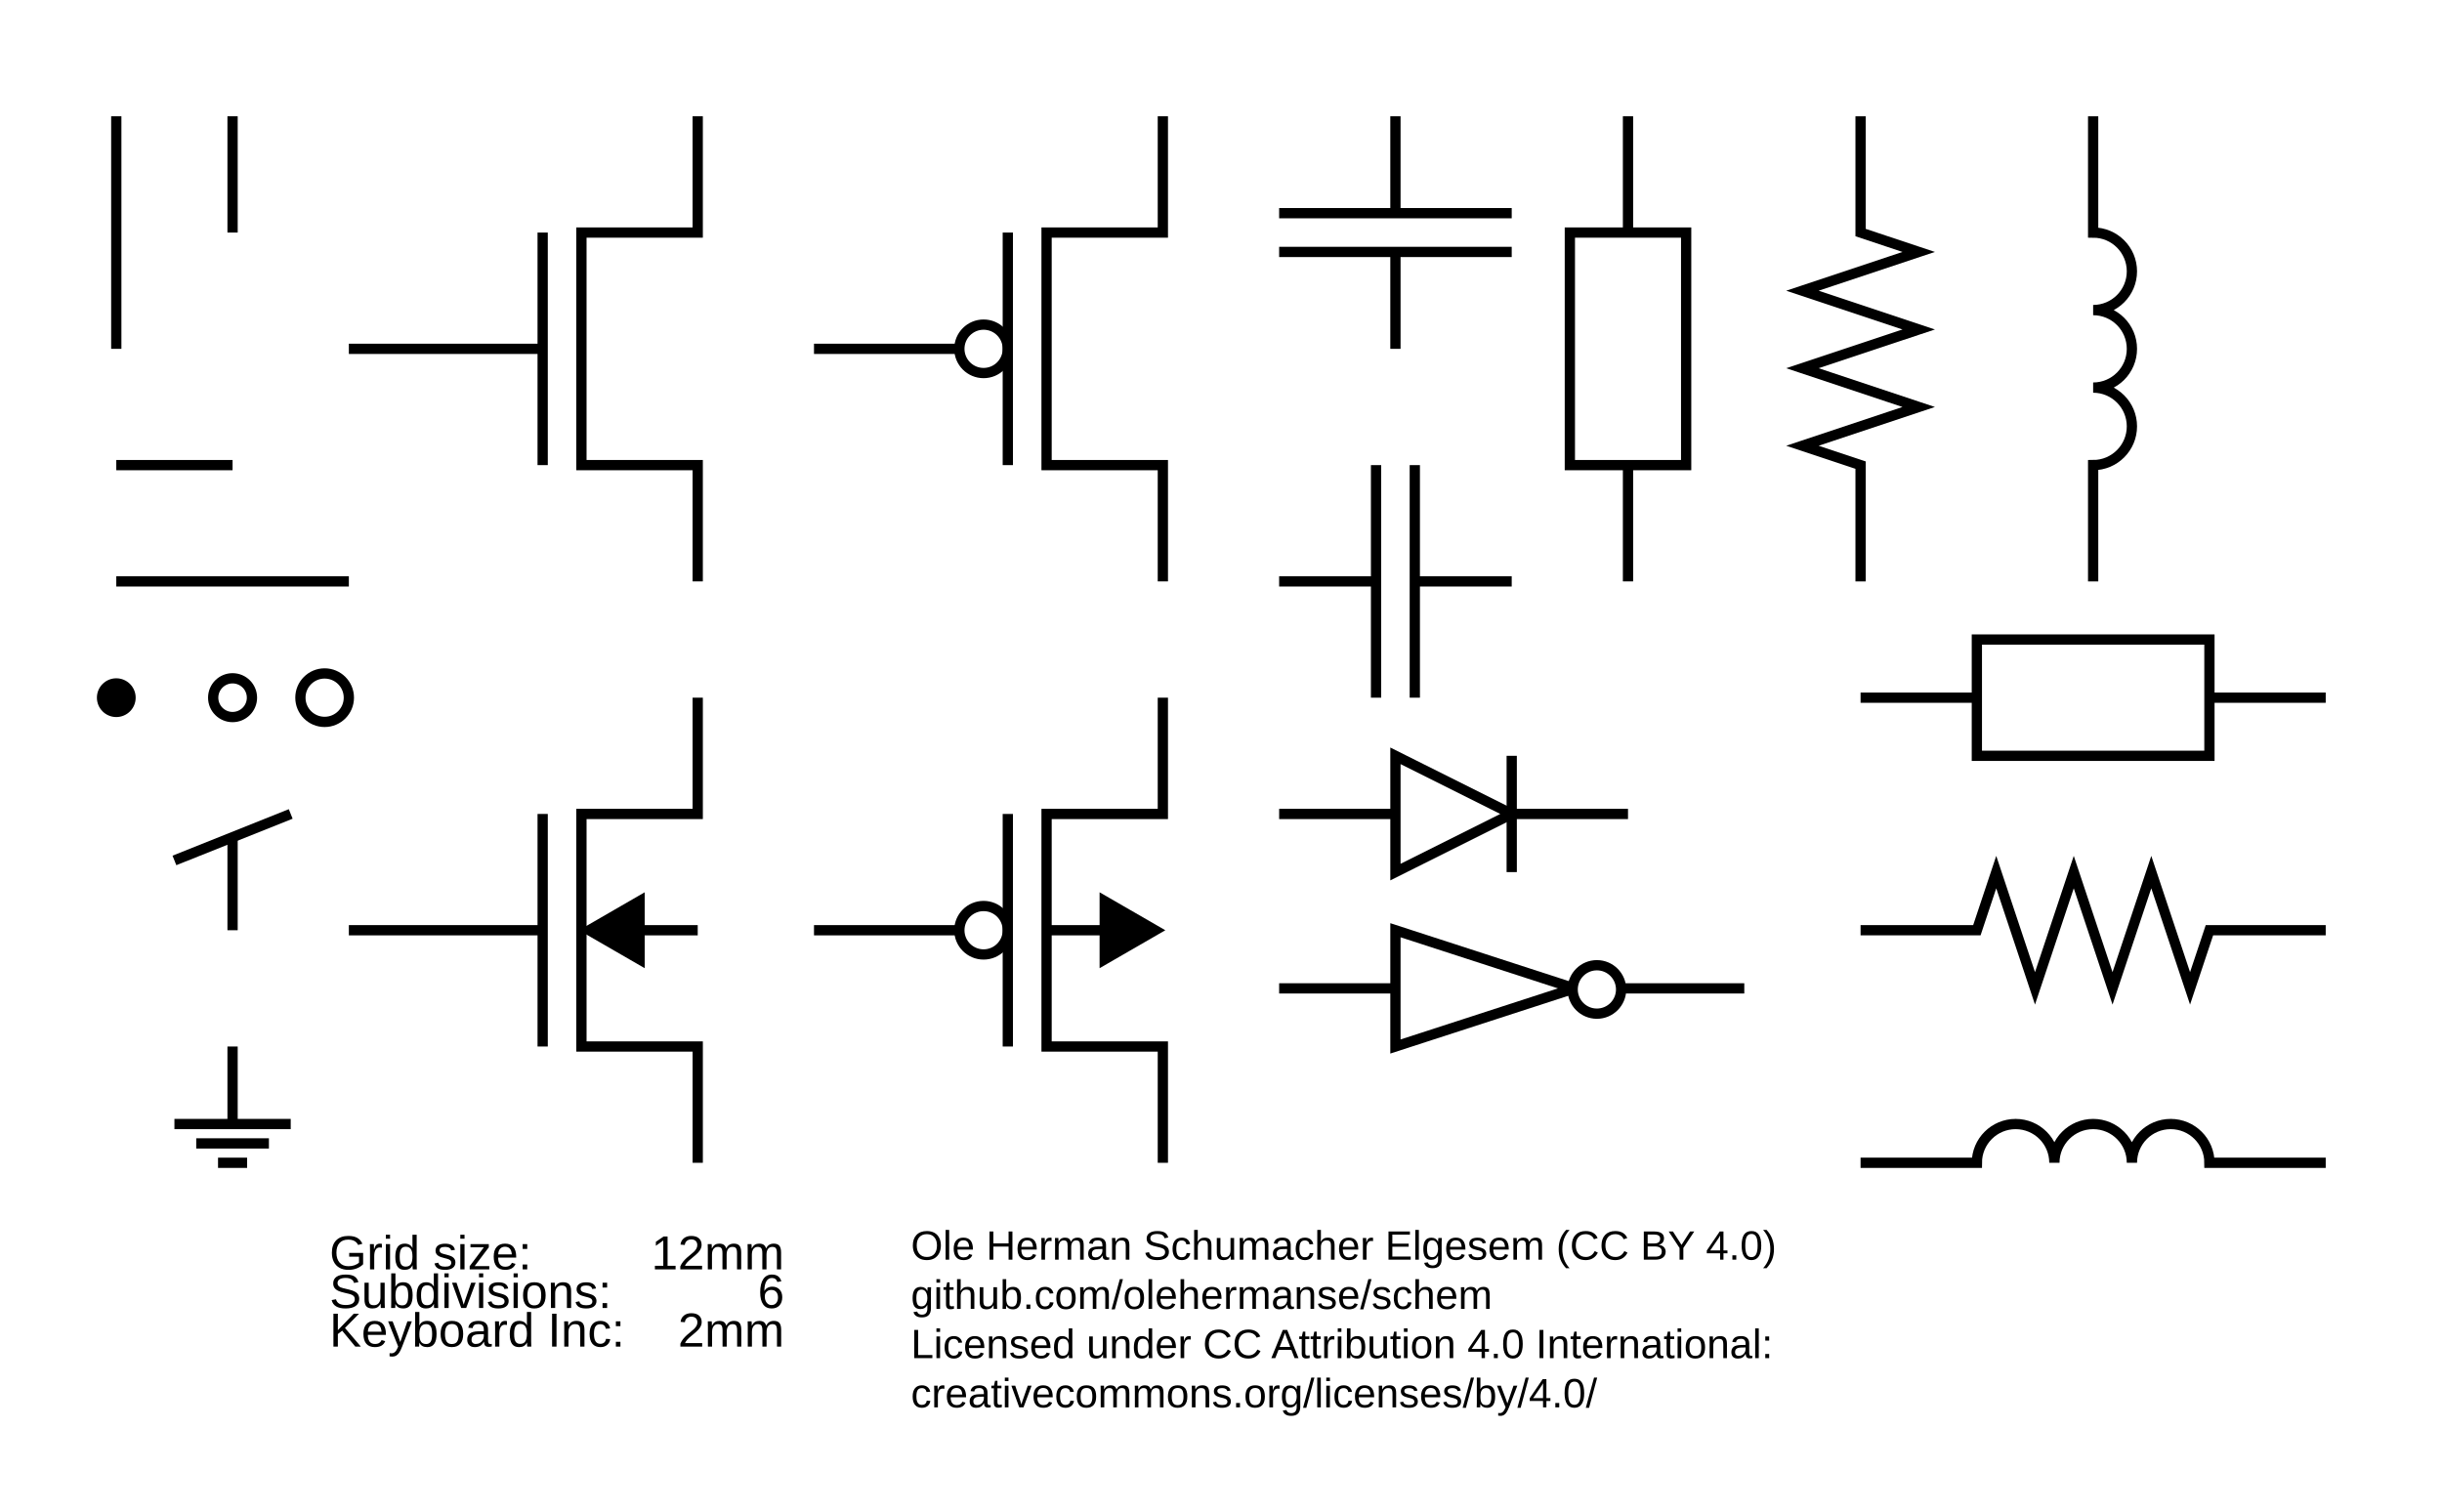
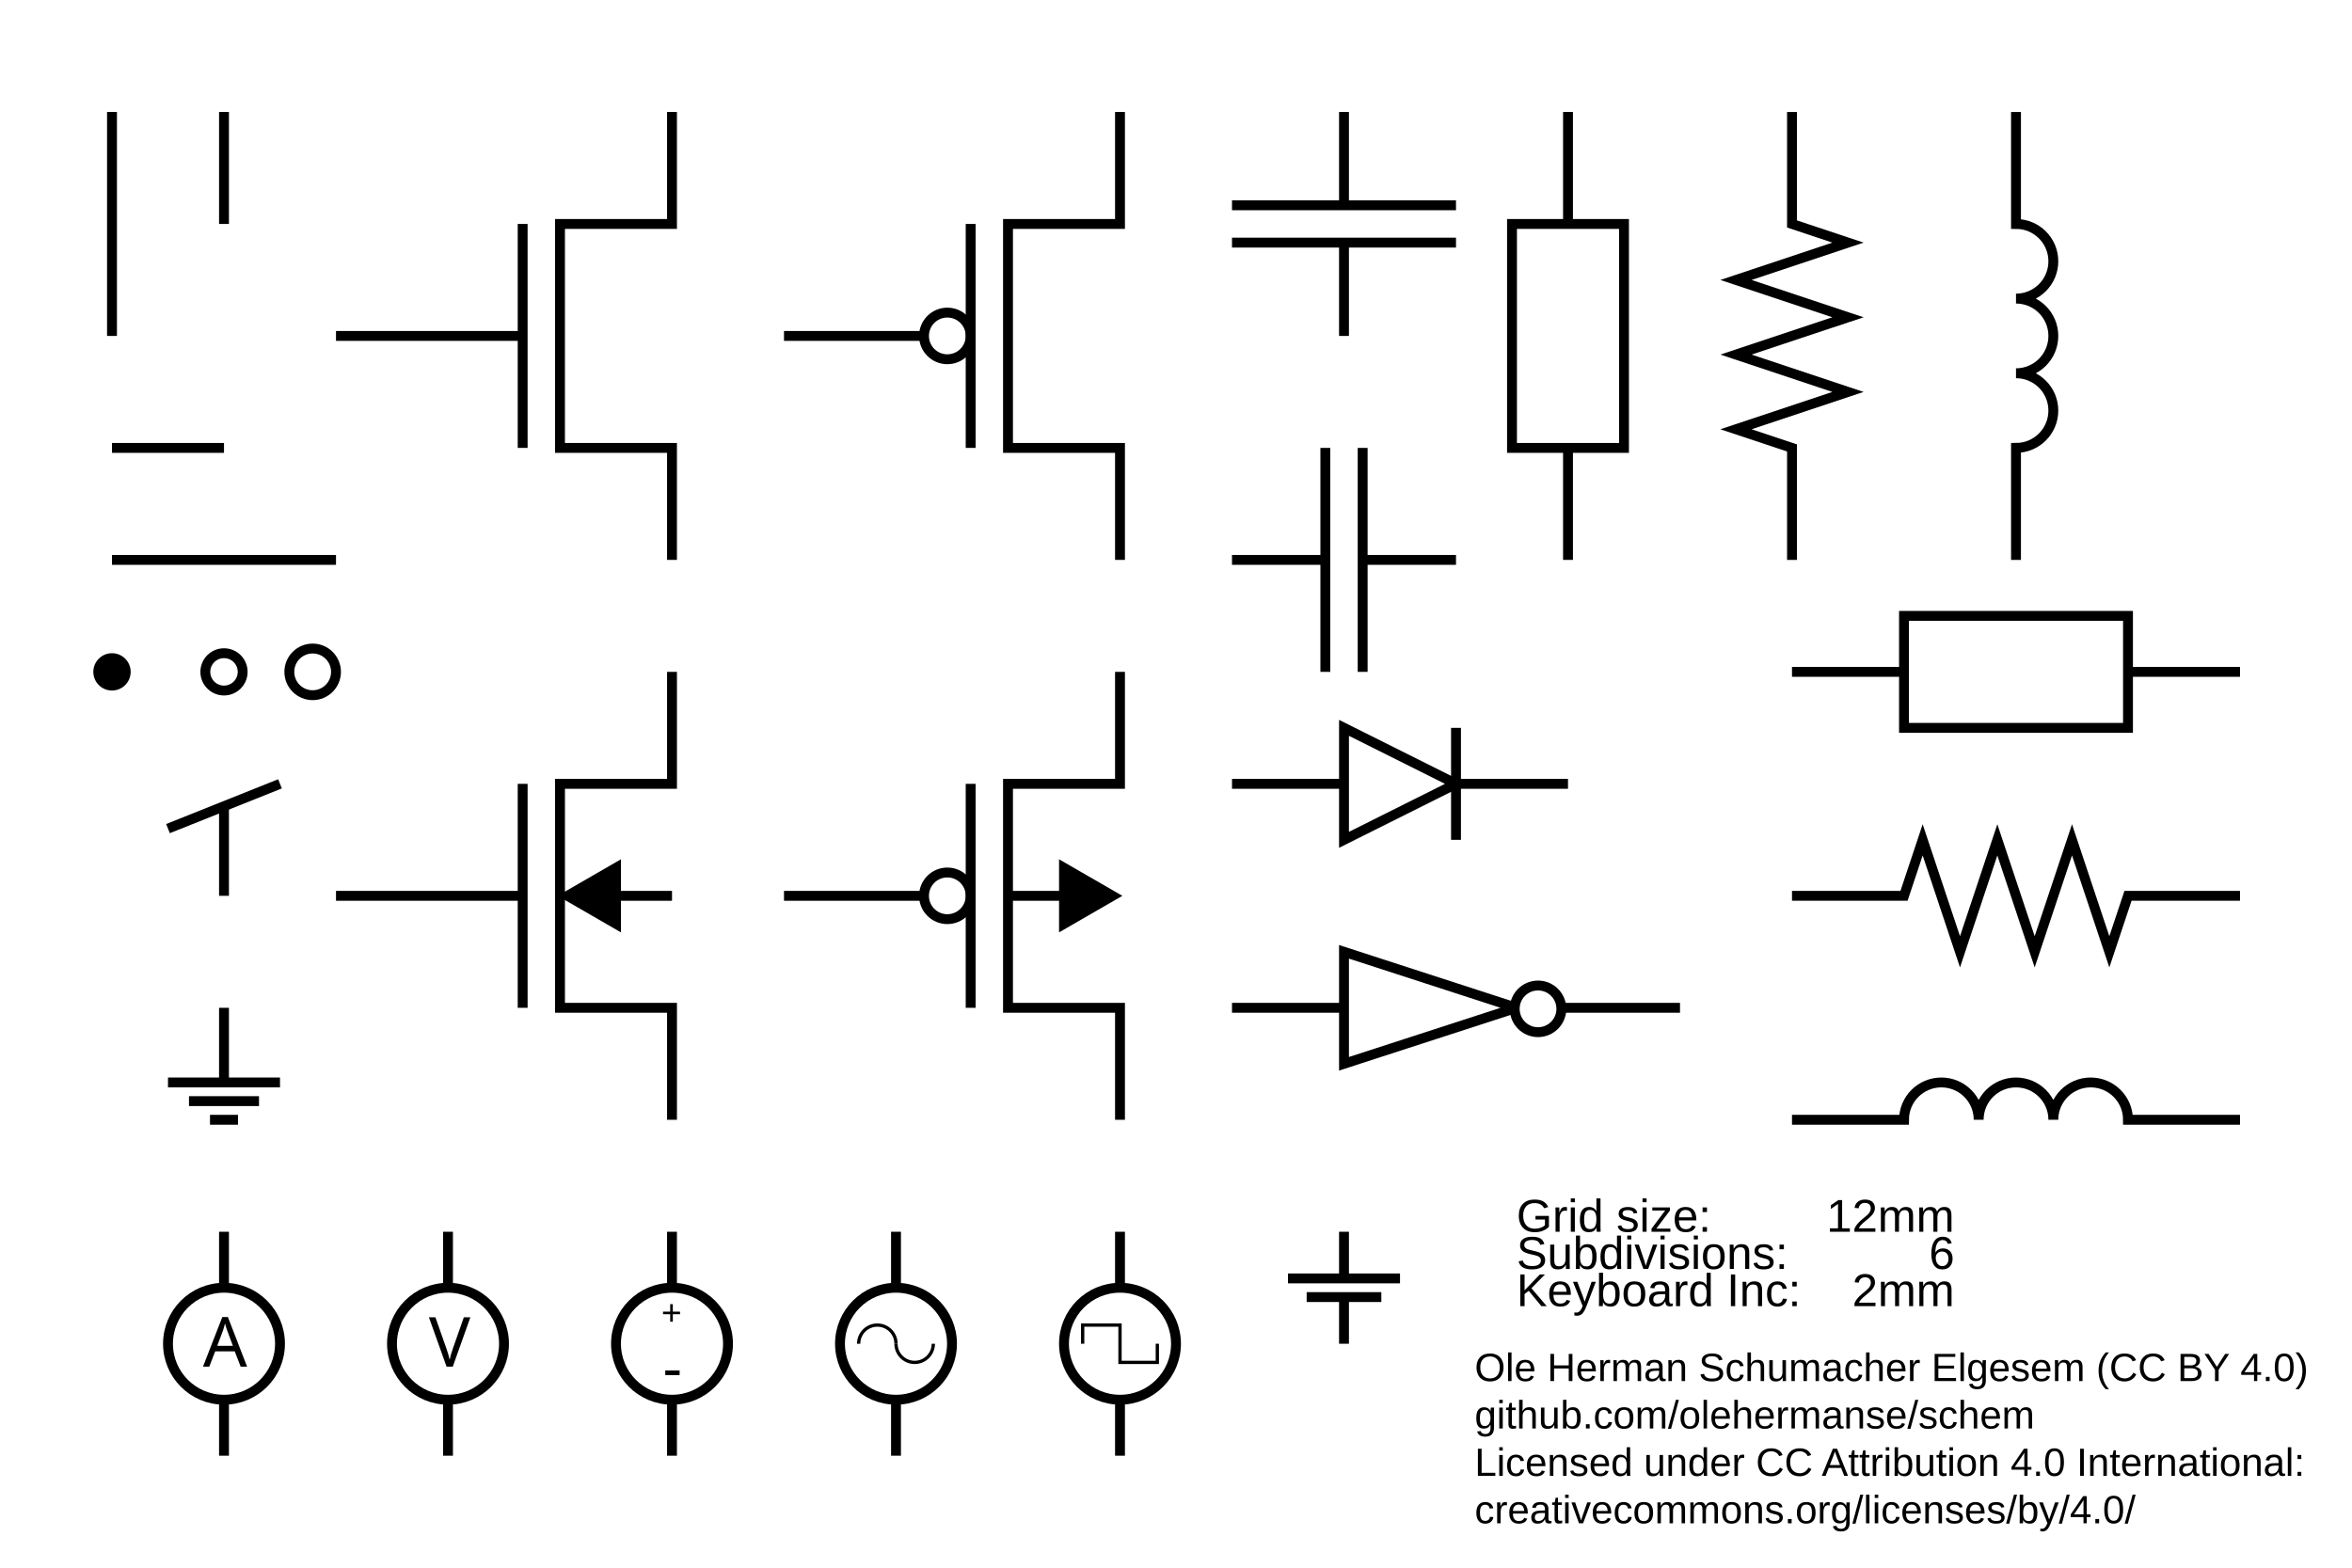
- <svg xmlns="http://www.w3.org/2000/svg" version="1.1" id="Layer_1" x="0px" y="0px" width="714.33px" height="442.204px" viewBox="0 0 714.33 442.204" enable-background="new 0 0 714.33 442.204" xml:space="preserve">
+ <svg xmlns="http://www.w3.org/2000/svg" version="1.1" id="Layer_1" x="0px" y="0px" width="714.33px" height="476.22px" viewBox="0 0 714.33 476.22" enable-background="new 0 0 714.33 476.22" xml:space="preserve">
  <g>
    <path d="M34.011,208.264c-2.297,0-4.165-1.871-4.165-4.17c0-2.299,1.868-4.169,4.165-4.169c2.301,0,4.174,1.87,4.174,4.169   C38.185,206.393,36.312,208.264,34.011,208.264z" />
    <path d="M34.011,201.425c1.475,0,2.674,1.197,2.674,2.669c0,1.472-1.199,2.67-2.674,2.67c-1.469,0-2.665-1.198-2.665-2.67   C31.346,202.622,32.542,201.425,34.011,201.425 M34.011,198.425c-3.125,0-5.665,2.538-5.665,5.669c0,3.131,2.54,5.67,5.665,5.67   c3.134,0,5.674-2.539,5.674-5.67C39.685,200.962,37.145,198.425,34.011,198.425L34.011,198.425z" />
  </g>
-   <text transform="matrix(1 0 0 1 266.457 368.5039)">
+   <text transform="matrix(1 0 0 1 447.873 419.5273)">
    <tspan x="0" y="0" font-family="'Arial'" font-size="12">Ole Herman Schumacher Elgesem (CC BY 4.0) </tspan>
    <tspan x="0" y="14.399" font-family="'Arial'" font-size="12">github.com/olehermanse/schem</tspan>
    <tspan x="0" y="28.799" font-family="'Arial'" font-size="12">Licensed under CC Attribution 4.0 International:</tspan>
    <tspan x="0" y="43.199" font-family="'Arial'" font-size="12">creativecommons.org/licenses/by/4.0/</tspan>
  </text>
  <line fill="none" stroke="#000000" stroke-width="3" stroke-miterlimit="10" x1="68.031" y1="34.016" x2="68.031" y2="68.031" />
  <line fill="none" stroke="#000000" stroke-width="3" stroke-miterlimit="10" x1="34.015" y1="34.015" x2="34.015" y2="102.047" />
  <g>
-     <polyline fill="none" stroke="#000000" stroke-width="3" stroke-miterlimit="10" points="204.094,170.078 204.094,136.062    170.078,136.062 170.078,68.031 204.094,68.031 204.094,34.015  " />
+     <polyline fill="none" stroke="#000000" stroke-width="3" stroke-miterlimit="10" points="204.094,170.078 204.094,136.062   170.078,136.062 170.078,68.031 204.094,68.031 204.094,34.015  " />
    <line fill="none" stroke="#000000" stroke-width="3" stroke-miterlimit="10" x1="158.739" y1="68.031" x2="158.739" y2="136.062" />
    <line fill="none" stroke="#000000" stroke-width="3" stroke-miterlimit="10" x1="158.739" y1="102.046" x2="102.047" y2="102.046" />
  </g>
  <g>
-     <polyline fill="none" stroke="#000000" stroke-width="3" stroke-miterlimit="10" points="340.157,170.078 340.157,136.063    306.142,136.063 306.142,68.031 340.157,68.031 340.157,34.016  " />
+     <polyline fill="none" stroke="#000000" stroke-width="3" stroke-miterlimit="10" points="340.157,170.078 340.157,136.063   306.142,136.063 306.142,68.031 340.157,68.031 340.157,34.016  " />
    <line fill="none" stroke="#000000" stroke-width="3" stroke-miterlimit="10" x1="294.803" y1="68.031" x2="294.803" y2="136.063" />
    <line fill="none" stroke="#000000" stroke-width="3" stroke-miterlimit="10" x1="280.63" y1="102.047" x2="238.11" y2="102.047" />
    <circle fill="none" stroke="#000000" stroke-width="3" stroke-miterlimit="10" cx="287.716" cy="102.046" r="7.086" />
  </g>
  <g>
    <line fill="none" stroke="#000000" stroke-width="3" stroke-miterlimit="10" x1="413.857" y1="136.063" x2="413.857" y2="204.094" />
    <line fill="none" stroke="#000000" stroke-width="3" stroke-miterlimit="10" x1="402.52" y1="136.063" x2="402.52" y2="204.094" />
    <line fill="none" stroke="#000000" stroke-width="3" stroke-miterlimit="10" x1="442.204" y1="170.078" x2="414.204" y2="170.078" />
    <line fill="none" stroke="#000000" stroke-width="3" stroke-miterlimit="10" x1="402.52" y1="170.078" x2="374.173" y2="170.078" />
  </g>
  <g>
    <line fill="none" stroke="#000000" stroke-width="3" stroke-miterlimit="10" x1="374.173" y1="62.361" x2="442.204" y2="62.361" />
    <line fill="none" stroke="#000000" stroke-width="3" stroke-miterlimit="10" x1="374.173" y1="73.7" x2="442.204" y2="73.7" />
    <line fill="none" stroke="#000000" stroke-width="3" stroke-miterlimit="10" x1="408.188" y1="34.015" x2="408.188" y2="62.016" />
    <line fill="none" stroke="#000000" stroke-width="3" stroke-miterlimit="10" x1="408.188" y1="73.7" x2="408.188" y2="102.046" />
  </g>
  <g>
    <line fill="none" stroke="#000000" stroke-width="3" stroke-miterlimit="10" x1="476.221" y1="136.062" x2="476.221" y2="170.078" />
    <line fill="none" stroke="#000000" stroke-width="3" stroke-miterlimit="10" x1="476.221" y1="68.031" x2="476.221" y2="34.015" />
    <rect x="459.213" y="68.031" fill="none" stroke="#000000" stroke-width="3" stroke-miterlimit="10" width="34.016" height="68.031" />
  </g>
  <path fill="none" stroke="#000000" stroke-width="3" stroke-miterlimit="10" d="M73.701,204.093c0,3.132-2.54,5.671-5.673,5.671  c-3.127,0-5.666-2.539-5.666-5.671c0-3.13,2.539-5.668,5.666-5.668C71.161,198.425,73.701,200.962,73.701,204.093z" />
  <g>
    <line fill="none" stroke="#000000" stroke-width="3" stroke-miterlimit="10" x1="72.283" y1="340.157" x2="63.779" y2="340.157" />
    <line fill="none" stroke="#000000" stroke-width="3" stroke-miterlimit="10" x1="78.661" y1="334.487" x2="57.401" y2="334.487" />
    <line fill="none" stroke="#000000" stroke-width="3" stroke-miterlimit="10" x1="68.031" y1="306.143" x2="68.031" y2="328.818" />
    <line fill="none" stroke="#000000" stroke-width="3" stroke-miterlimit="10" x1="51.023" y1="328.818" x2="85.039" y2="328.818" />
    <path fill="none" stroke="#000000" stroke-width="3" stroke-miterlimit="10" d="M72.283,339.778" />
    <path fill="none" stroke="#000000" stroke-width="3" stroke-miterlimit="10" d="M85.039,326.172" />
    <path fill="none" stroke="#000000" stroke-width="3" stroke-miterlimit="10" d="M51.023,326.172" />
    <path fill="none" stroke="#000000" stroke-width="3" stroke-miterlimit="10" d="M63.779,339.778" />
  </g>
  <g>
-     <polyline fill="none" stroke="#000000" stroke-width="3" stroke-miterlimit="10" points="204.096,340.157 204.096,306.142    170.08,306.142 170.08,238.11 204.096,238.11 204.096,204.094  " />
-     <polyline fill="none" stroke="#000000" stroke-width="3" stroke-miterlimit="10" points="102.048,272.126 158.74,272.126    158.74,238.11 158.74,306.142  " />
+     <polyline fill="none" stroke="#000000" stroke-width="3" stroke-miterlimit="10" points="204.096,340.157 204.096,306.142   170.08,306.142 170.08,238.11 204.096,238.11 204.096,204.094  " />
+     <polyline fill="none" stroke="#000000" stroke-width="3" stroke-miterlimit="10" points="102.048,272.126 158.74,272.126   158.74,238.11 158.74,306.142  " />
    <path fill="none" stroke="#000000" stroke-width="3" stroke-miterlimit="10" d="M204.096,272.128h-17.008H204.096z" />
    <polygon stroke="#000000" stroke-width="3" stroke-miterlimit="10" points="187.088,263.622 172.359,272.126 187.088,280.63  " />
  </g>
  <g>
-     <polyline fill="none" stroke="#000000" stroke-width="3" stroke-miterlimit="10" points="340.157,340.158 340.157,306.143    306.142,306.143 306.142,238.111 340.157,238.111 340.157,204.094  " />
+     <polyline fill="none" stroke="#000000" stroke-width="3" stroke-miterlimit="10" points="340.157,340.158 340.157,306.143   306.142,306.143 306.142,238.111 340.157,238.111 340.157,204.094  " />
    <line fill="none" stroke="#000000" stroke-width="3" stroke-miterlimit="10" x1="294.803" y1="238.111" x2="294.803" y2="306.143" />
    <path fill="none" stroke="#000000" stroke-width="3" stroke-miterlimit="10" d="M280.631,272.127H238.11H280.631z" />
    <path fill="none" stroke="#000000" stroke-width="3" stroke-miterlimit="10" d="M306.142,272.127h17.008H306.142z" />
    <polygon stroke="#000000" stroke-width="3" stroke-miterlimit="10" points="323.149,263.623 337.879,272.127 323.149,280.631  " />
    <circle fill="none" stroke="#000000" stroke-width="3" stroke-miterlimit="10" cx="287.717" cy="272.127" r="7.086" />
  </g>
  <line fill="none" stroke="#000000" stroke-width="3" stroke-miterlimit="10" x1="34.016" y1="136.063" x2="68.031" y2="136.063" />
  <line fill="none" stroke="#000000" stroke-width="3" stroke-miterlimit="10" x1="34.015" y1="170.079" x2="102.047" y2="170.079" />
  <g>
    <line fill="none" stroke="#000000" stroke-width="3" stroke-miterlimit="10" x1="68.031" y1="244.933" x2="68.031" y2="272.125" />
    <line fill="none" stroke="#000000" stroke-width="3" stroke-miterlimit="10" x1="85.039" y1="238.109" x2="51.023" y2="251.705" />
  </g>
  <g>
    <line fill="none" stroke="#000000" stroke-width="3" stroke-miterlimit="10" x1="646.299" y1="204.094" x2="680.314" y2="204.094" />
    <line fill="none" stroke="#000000" stroke-width="3" stroke-miterlimit="10" x1="578.268" y1="204.094" x2="544.252" y2="204.094" />
    <rect x="578.268" y="187.086" fill="none" stroke="#000000" stroke-width="3" stroke-miterlimit="10" width="68.031" height="34.016" />
  </g>
-   <text transform="matrix(1 0 0 1 96.3779 371.3369)">
+   <text transform="matrix(1 0 0 1 460.5781 374.1738)">
    <tspan x="0" y="0" font-family="'Arial'" font-size="14">Grid size:         12mm</tspan>
-     <tspan x="0" y="11.3" font-family="'Arial'" font-size="14">Subdivisions:           6</tspan>
-     <tspan x="0" y="22.601" font-family="'Arial'" font-size="14">Keyboard Inc:    2mm</tspan>
+     <tspan x="0" y="11.299" font-family="'Arial'" font-size="14">Subdivisions:           6</tspan>
+     <tspan x="0" y="22.6" font-family="'Arial'" font-size="14">Keyboard Inc:    2mm</tspan>
  </text>
  <circle fill="none" stroke="#000000" stroke-width="3" stroke-miterlimit="10" cx="94.96" cy="204.094" r="7.086" />
  <g>
-     <line fill="none" stroke="#000000" stroke-width="3" stroke-miterlimit="10" x1="408.189" y1="289.134" x2="374.174" y2="289.134" />
-     <line fill="none" stroke="#000000" stroke-width="3" stroke-miterlimit="10" x1="474.199" y1="289.134" x2="510.236" y2="289.134" />
-     <path fill="none" stroke="#000000" stroke-width="3" stroke-miterlimit="10" d="M408.133,305.644" />
-     <path fill="none" stroke="#000000" stroke-width="3" stroke-miterlimit="10" d="M460.521,288.636" />
-     <polyline fill="none" stroke="#000000" stroke-width="3" stroke-miterlimit="10" points="460.578,289.134 408.189,306.142    408.189,289.134 408.189,272.126 460.578,289.134  " />
-     <circle fill="none" stroke="#000000" stroke-width="3" stroke-miterlimit="10" cx="467.119" cy="289.449" r="7.086" />
+     <line fill="none" stroke="#000000" stroke-width="3" stroke-miterlimit="10" x1="408.189" y1="306.142" x2="374.174" y2="306.142" />
+     <line fill="none" stroke="#000000" stroke-width="3" stroke-miterlimit="10" x1="474.199" y1="306.142" x2="510.236" y2="306.142" />
+     <path fill="none" stroke="#000000" stroke-width="3" stroke-miterlimit="10" d="M408.133,322.651" />
+     <path fill="none" stroke="#000000" stroke-width="3" stroke-miterlimit="10" d="M460.521,305.644" />
+     <polyline fill="none" stroke="#000000" stroke-width="3" stroke-miterlimit="10" points="460.578,306.142 408.189,323.149   408.189,306.142 408.189,289.134 460.578,306.142  " />
+     <circle fill="none" stroke="#000000" stroke-width="3" stroke-miterlimit="10" cx="467.119" cy="306.457" r="7.086" />
  </g>
  <g>
    <line fill="none" stroke="#000000" stroke-width="3" stroke-miterlimit="10" x1="374.175" y1="238.11" x2="408.19" y2="238.11" />
    <line fill="none" stroke="#000000" stroke-width="3" stroke-miterlimit="10" x1="442.206" y1="255.118" x2="442.206" y2="221.103" />
-     <polygon fill="none" stroke="#000000" stroke-width="3" stroke-miterlimit="10" points="408.19,255.118 408.19,221.103    442.207,238.111  " />
+     <polygon fill="none" stroke="#000000" stroke-width="3" stroke-miterlimit="10" points="408.19,255.118 408.19,221.103   442.207,238.111  " />
    <line fill="none" stroke="#000000" stroke-width="3" stroke-miterlimit="10" x1="442.206" y1="238.11" x2="476.222" y2="238.11" />
  </g>
-   <polyline fill="none" stroke="#000000" stroke-width="3" stroke-miterlimit="10" points="544.252,34.017 544.252,68.032   561.26,73.701 527.244,85.04 561.26,96.379 527.244,107.717 561.26,119.056 527.244,130.395 544.252,136.063 544.252,170.08 " />
-   <polyline fill="none" stroke="#000000" stroke-width="3" stroke-miterlimit="10" points="680.315,272.125 646.3,272.125   640.631,289.133 629.292,255.117 617.953,289.133 606.615,255.117 595.276,289.133 583.938,255.117 578.27,272.125 544.252,272.125   " />
+   <polyline fill="none" stroke="#000000" stroke-width="3" stroke-miterlimit="10" points="544.252,34.017 544.252,68.032  561.26,73.701 527.244,85.04 561.26,96.379 527.244,107.717 561.26,119.056 527.244,130.395 544.252,136.063 544.252,170.08 " />
+   <polyline fill="none" stroke="#000000" stroke-width="3" stroke-miterlimit="10" points="680.315,272.125 646.3,272.125  640.631,289.133 629.292,255.117 617.953,289.133 606.615,255.117 595.276,289.133 583.938,255.117 578.27,272.125 544.252,272.125  " />
  <g>
    <path fill="none" stroke="#000000" stroke-width="3" stroke-miterlimit="10" d="M544.251,340.157h34.017   c0-6.262,5.077-11.338,11.339-11.338s11.338,5.076,11.338,11.338c0-6.262,5.077-11.338,11.339-11.338s11.339,5.076,11.339,11.338   c0-6.262,5.077-11.338,11.339-11.338s11.338,5.076,11.338,11.338h34.016" />
  </g>
  <g>
    <path fill="none" stroke="#000000" stroke-width="3" stroke-miterlimit="10" d="M612.284,34.016l-0.001,34.016   c6.263,0,11.339,5.077,11.339,11.339c0,6.261-5.076,11.337-11.339,11.337c6.263,0,11.339,5.077,11.339,11.339   s-5.076,11.339-11.339,11.339c6.263,0,11.339,5.077,11.339,11.338c0,6.262-5.076,11.338-11.339,11.338l0.001,34.017" />
  </g>
+   <g>
+     <circle fill="none" stroke="#000000" stroke-width="3" stroke-miterlimit="10" cx="68.031" cy="408.188" r="17.008" />
+     <line fill="none" stroke="#000000" stroke-width="3" stroke-miterlimit="10" x1="68.031" y1="425.196" x2="68.031" y2="442.204" />
+     <line fill="none" stroke="#000000" stroke-width="3" stroke-miterlimit="10" x1="68.031" y1="391.181" x2="68.031" y2="374.173" />
+     <text transform="matrix(1 0 0 1 61.6523 415.1494)" font-family="'MyriadPro-Regular'" font-size="21">A</text>
+   </g>
+   <g>
+     <circle fill="none" stroke="#000000" stroke-width="3" stroke-miterlimit="10" cx="136.063" cy="408.188" r="17.008" />
+     <line fill="none" stroke="#000000" stroke-width="3" stroke-miterlimit="10" x1="136.063" y1="425.196" x2="136.063" y2="442.204" />
+     <line fill="none" stroke="#000000" stroke-width="3" stroke-miterlimit="10" x1="136.063" y1="391.181" x2="136.063" y2="374.173" />
+     <text transform="matrix(1 0 0 1 130.2666 415.1494)" font-family="'MyriadPro-Regular'" font-size="21">V</text>
+   </g>
+   <g>
+     <line fill="none" stroke="#000000" stroke-width="3" stroke-miterlimit="10" x1="391.181" y1="388.346" x2="425.196" y2="388.346" />
+     <line fill="none" stroke="#000000" stroke-width="3" stroke-miterlimit="10" x1="396.85" y1="394.015" x2="419.526" y2="394.015" />
+     <line fill="none" stroke="#000000" stroke-width="3" stroke-miterlimit="10" x1="408.188" y1="388.346" x2="408.188" y2="374.173" />
+     <line fill="none" stroke="#000000" stroke-width="3" stroke-miterlimit="10" x1="408.188" y1="394.015" x2="408.188" y2="408.188" />
+   </g>
+   <g>
+     <circle fill="none" stroke="#000000" stroke-width="3" stroke-miterlimit="10" cx="204.094" cy="408.188" r="17.008" />
+     <line fill="none" stroke="#000000" stroke-width="3" stroke-miterlimit="10" x1="204.094" y1="425.196" x2="204.094" y2="442.204" />
+     <line fill="none" stroke="#000000" stroke-width="3" stroke-miterlimit="10" x1="204.094" y1="391.181" x2="204.094" y2="374.173" />
+     <text transform="matrix(1 0 0 1 200.8145 402.708)" font-family="'MyriadPro-Regular'" font-size="11">+</text>
+     <text transform="matrix(1 0 0 1 201.3301 421.8408)" font-family="'MyriadPro-Regular'" font-size="18">-</text>
+   </g>
+   <g>
+     <circle fill="none" stroke="#000000" stroke-width="3" stroke-miterlimit="10" cx="272.125" cy="408.188" r="17.008" />
+     <line fill="none" stroke="#000000" stroke-width="3" stroke-miterlimit="10" x1="272.125" y1="425.196" x2="272.125" y2="442.204" />
+     <line fill="none" stroke="#000000" stroke-width="3" stroke-miterlimit="10" x1="272.125" y1="391.181" x2="272.125" y2="374.173" />
+     <path fill="none" stroke="#000000" stroke-miterlimit="10" d="M260.787,408.188c0-3.131,2.538-5.669,5.67-5.669   c3.131,0,5.669,2.538,5.669,5.669" />
+     <path fill="none" stroke="#000000" stroke-miterlimit="10" d="M283.464,408.188c0,3.131-2.538,5.669-5.67,5.669   c-3.131,0-5.669-2.538-5.669-5.669" />
+   </g>
+   <g>
+     <circle fill="none" stroke="#000000" stroke-width="3" stroke-miterlimit="10" cx="340.156" cy="408.188" r="17.008" />
+     <line fill="none" stroke="#000000" stroke-width="3" stroke-miterlimit="10" x1="340.156" y1="425.196" x2="340.156" y2="442.204" />
+     <line fill="none" stroke="#000000" stroke-width="3" stroke-miterlimit="10" x1="340.156" y1="391.181" x2="340.156" y2="374.173" />
+     <polyline fill="none" stroke="#000000" stroke-miterlimit="10" points="351.495,408.188 351.495,413.857 340.157,413.857   340.157,402.52 328.817,402.52 328.817,408.188  " />
+   </g>
</svg>
